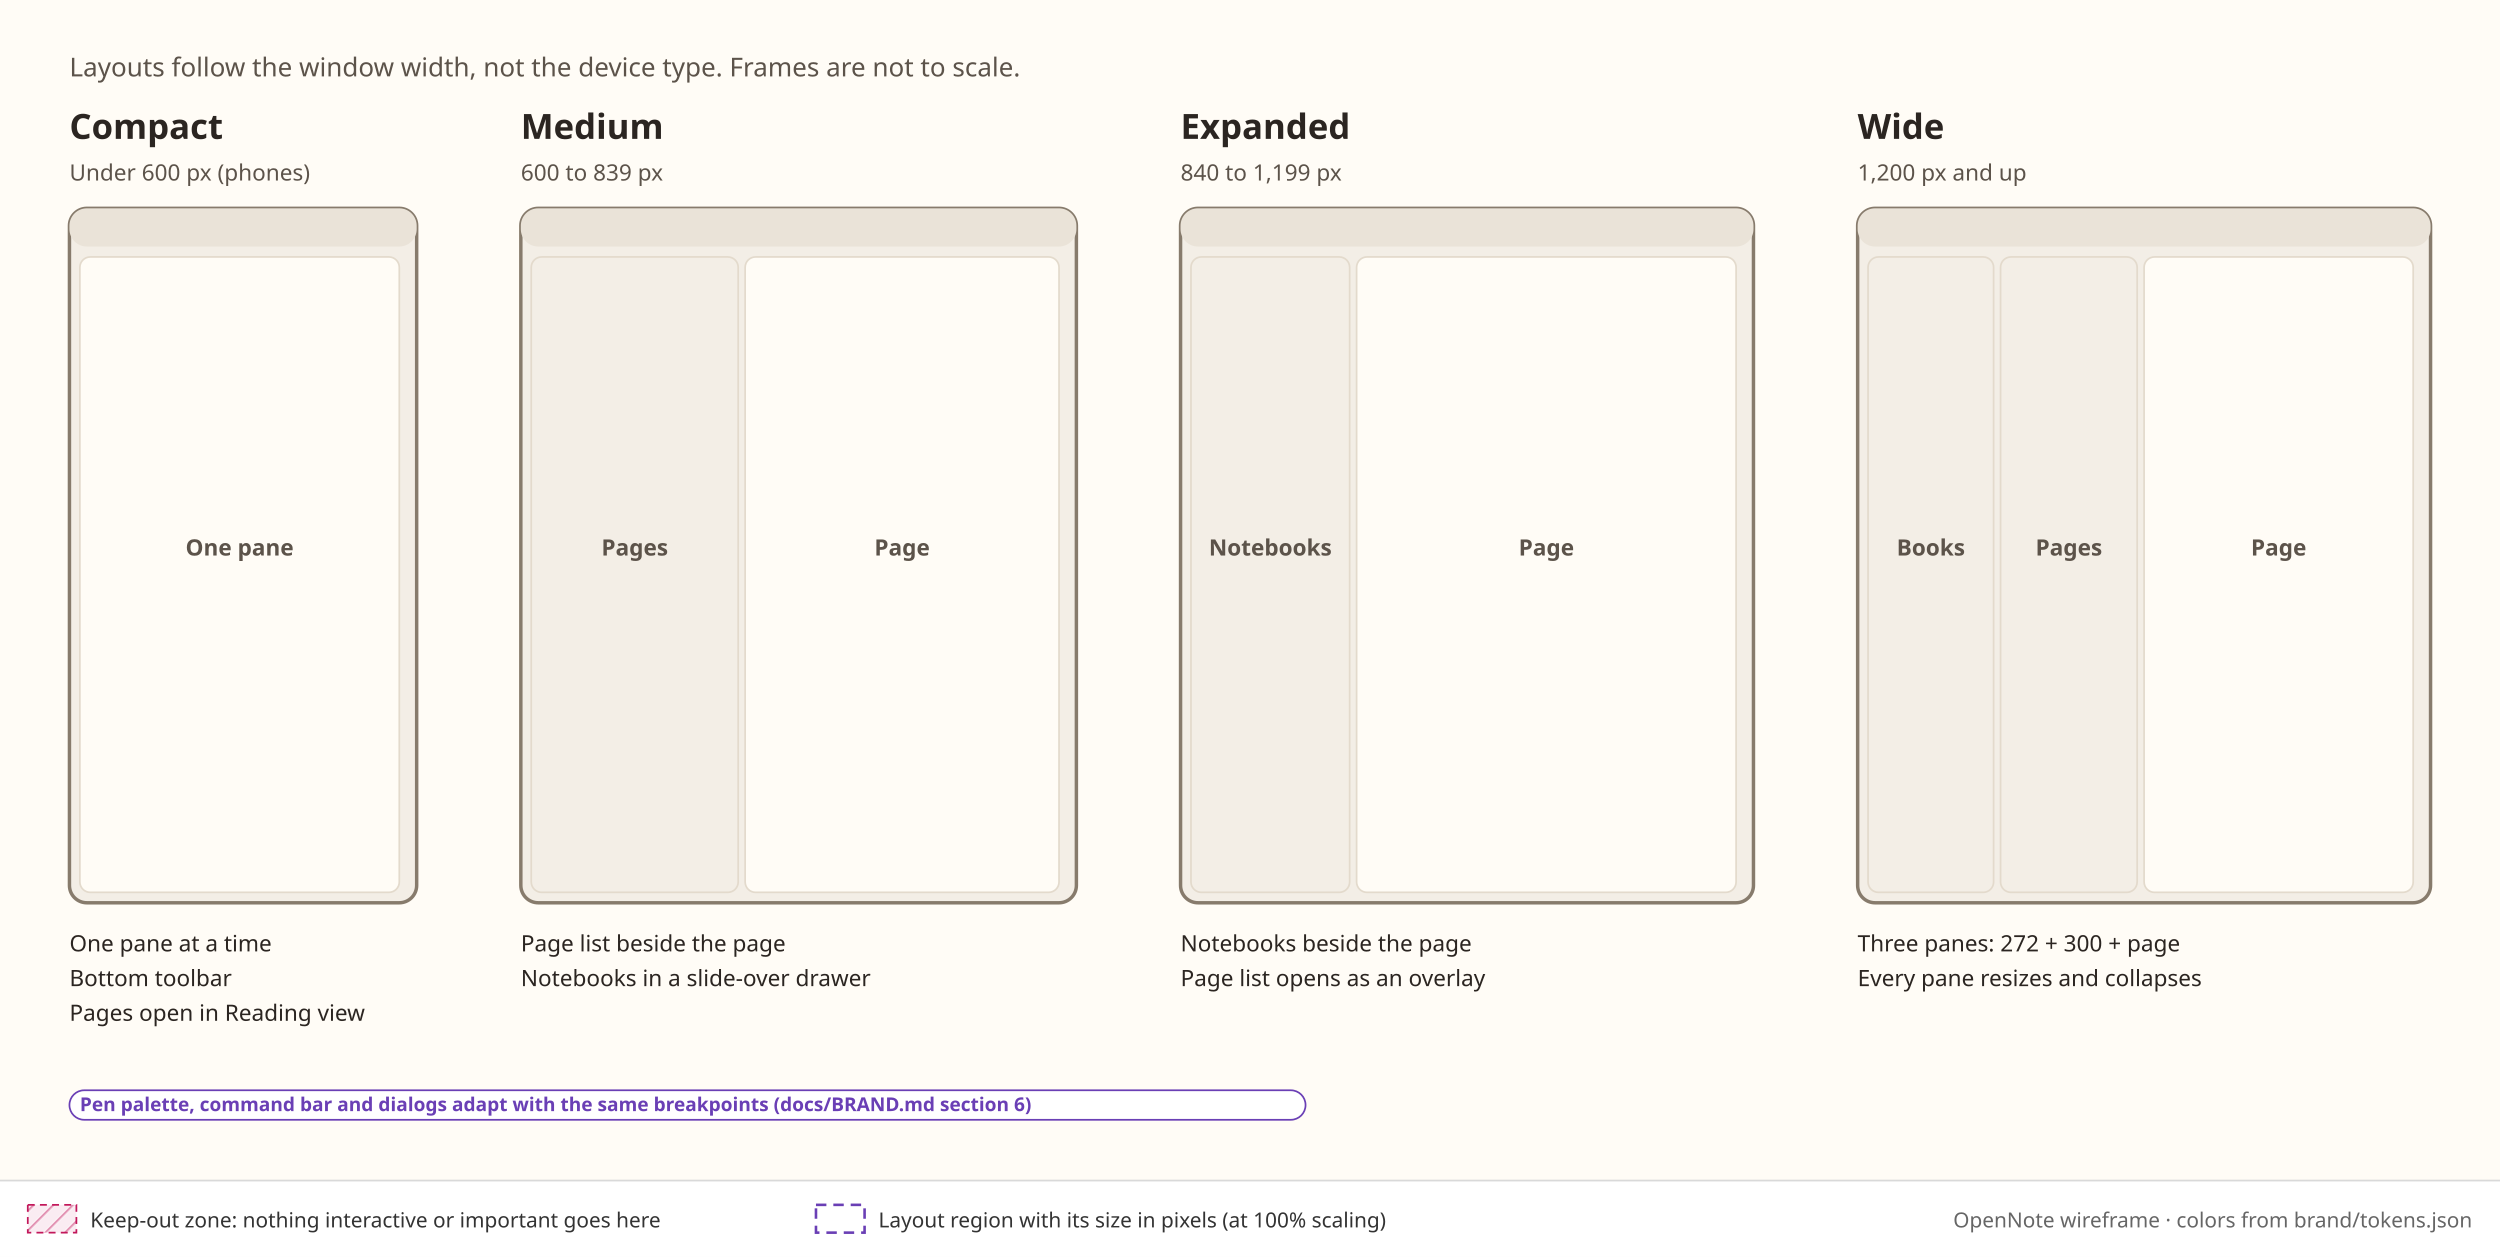
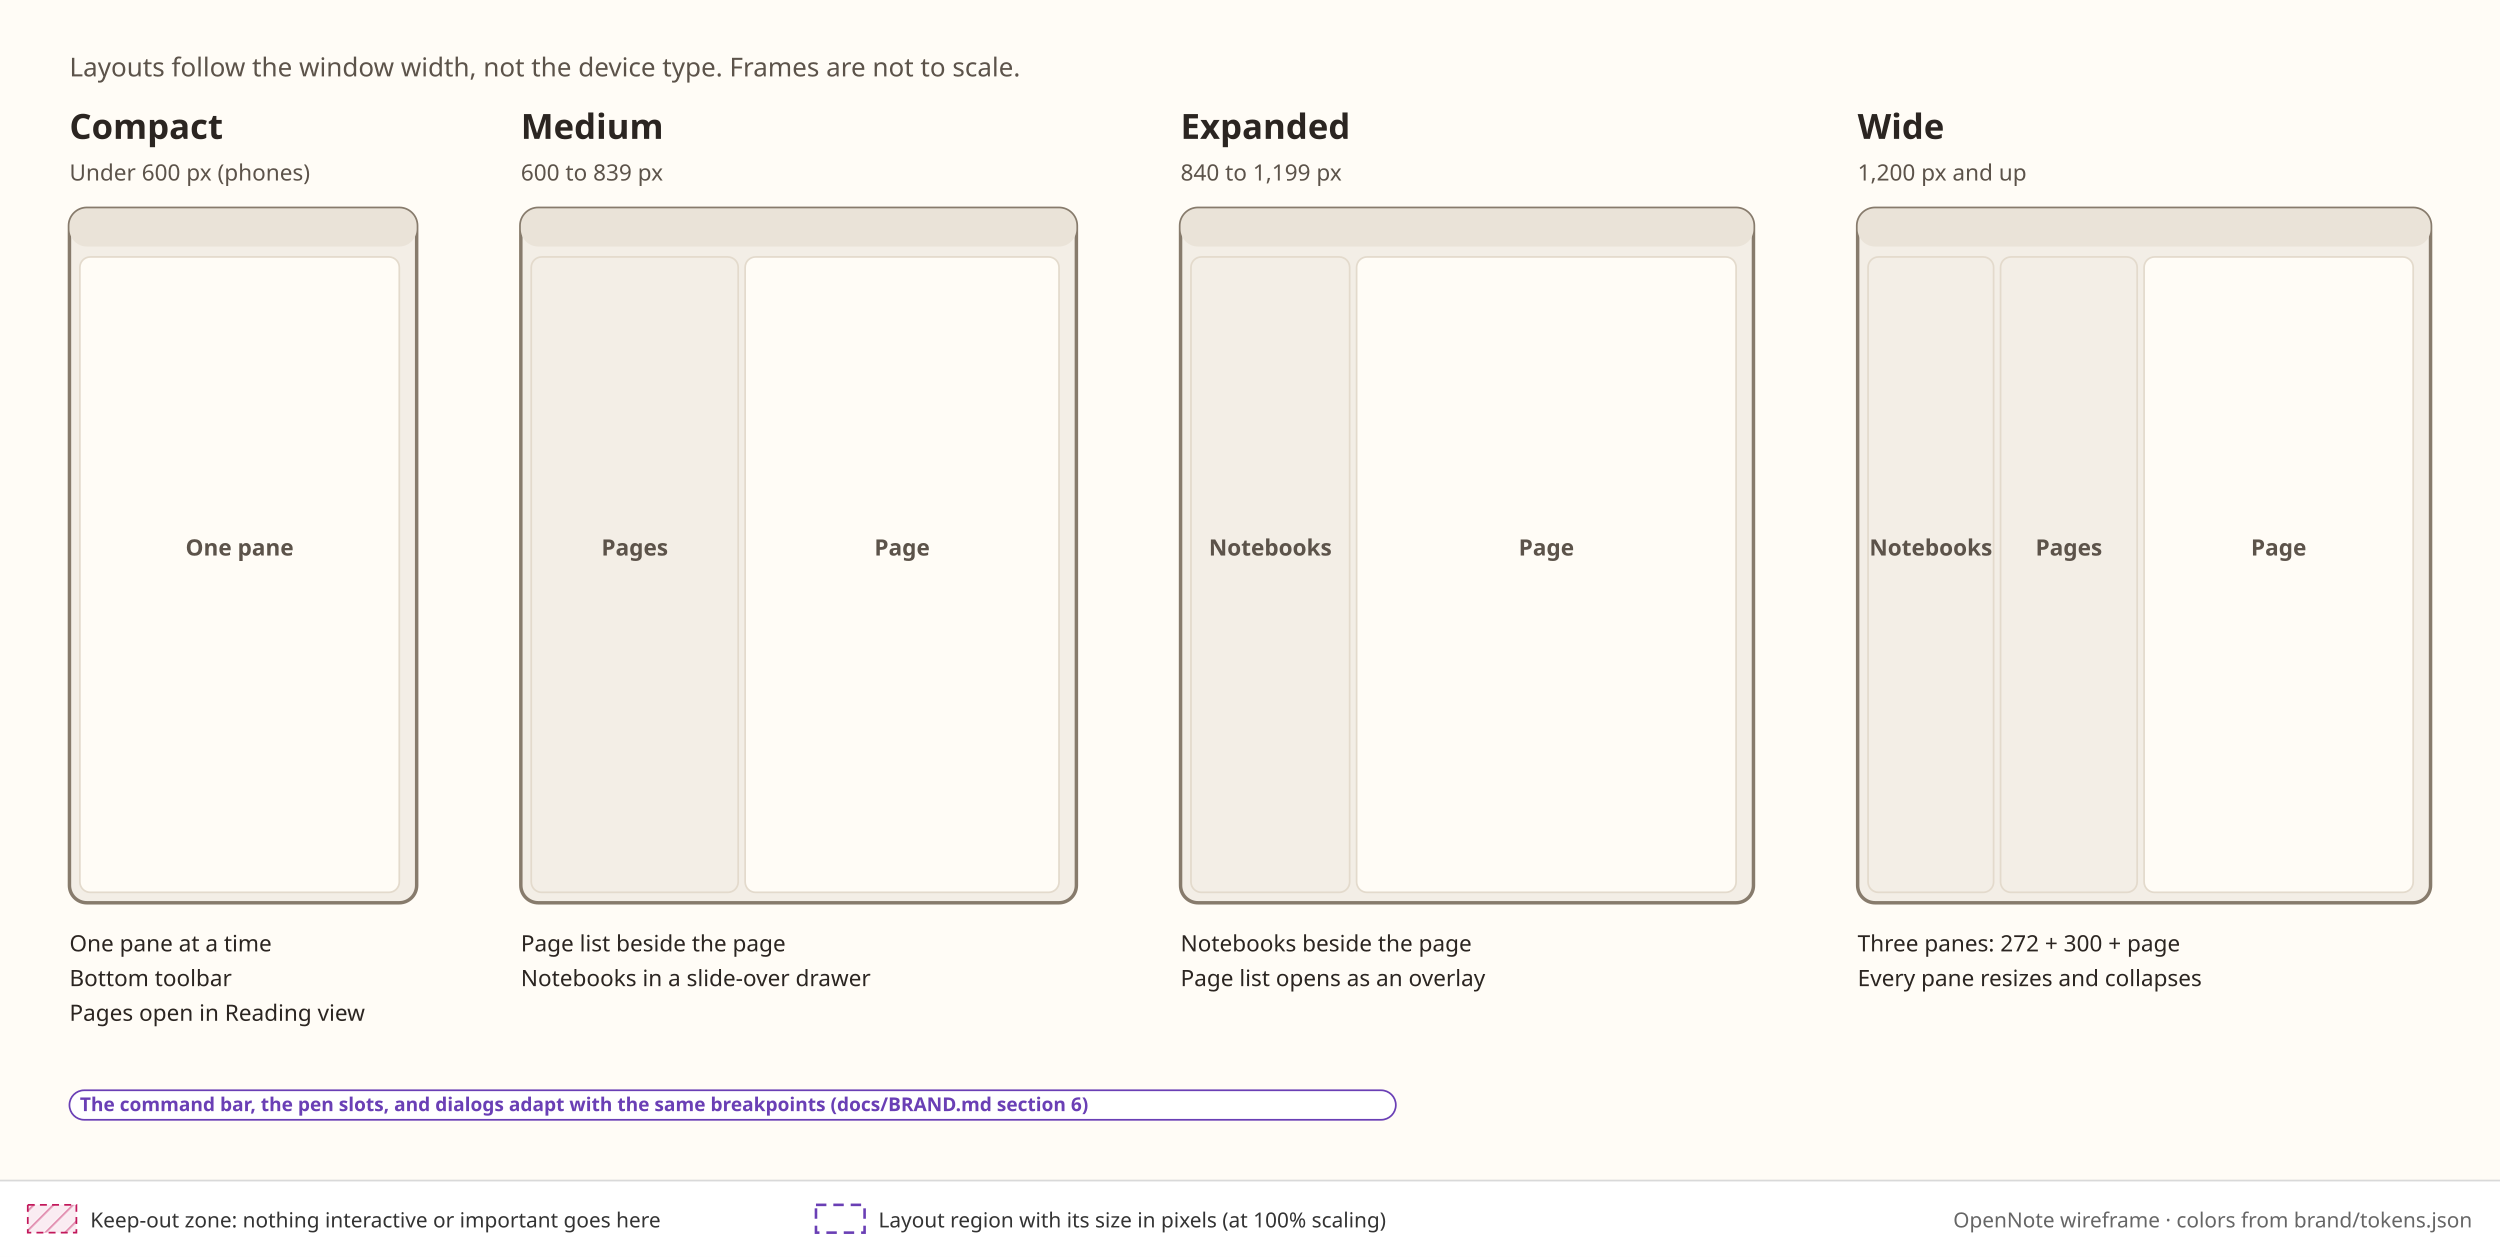
<svg xmlns="http://www.w3.org/2000/svg" viewBox="0 0 1440 724" width="1440" height="724" role="img">
  <defs>
    <pattern id="hatch" width="8" height="8" patternUnits="userSpaceOnUse" patternTransform="rotate(45)">
      <rect width="8" height="8" fill="#C2185B" fill-opacity="0.08" />
      <line x1="0" y1="0" x2="0" y2="8" stroke="#C2185B" stroke-opacity="0.45" stroke-width="2" />
    </pattern>
    <filter id="shadow" x="-10%" y="-10%" width="120%" height="130%">
      <feDropShadow dx="0" dy="4" stdDeviation="6" flood-color="#2B2521" flood-opacity="0.16" />
    </filter>
  </defs>
  <rect x="0" y="0" width="1440" height="680" rx="0" fill="#FFFCF6" />
  <text x="40" y="44" font-size="15" font-weight="400" fill="#5C534A" text-anchor="start" font-family="'Atkinson Hyperlegible Next', 'Segoe UI', system-ui, sans-serif">Layouts follow the window width, not the device type. Frames are not to scale.</text>
  <text x="40" y="80" font-size="20" font-weight="600" fill="#2B2521" text-anchor="start" font-family="'Atkinson Hyperlegible Next', 'Segoe UI', system-ui, sans-serif">Compact</text>
  <text x="40" y="104" font-size="13" font-weight="400" fill="#5C534A" text-anchor="start" font-family="'Atkinson Hyperlegible Next', 'Segoe UI', system-ui, sans-serif">Under 600 px (phones)</text>
  <rect x="40" y="120" width="200" height="400" rx="10" fill="#F3EEE6" stroke="#877B6C" stroke-width="2" />
  <rect x="40" y="120" width="200" height="22" rx="10" fill="#EAE3D8" />
  <rect x="46" y="148" width="184" height="366" rx="6" fill="#FFFCF6" stroke="#E3DACC" stroke-width="1" />
  <text x="138" y="320" font-size="13" font-weight="600" fill="#5C534A" text-anchor="middle" font-family="'Atkinson Hyperlegible Next', 'Segoe UI', system-ui, sans-serif">One pane</text>
  <text x="40" y="548" font-size="13" font-weight="400" fill="#2B2521" text-anchor="start" font-family="'Atkinson Hyperlegible Next', 'Segoe UI', system-ui, sans-serif">One pane at a time</text>
  <text x="40" y="568" font-size="13" font-weight="400" fill="#2B2521" text-anchor="start" font-family="'Atkinson Hyperlegible Next', 'Segoe UI', system-ui, sans-serif">Bottom toolbar</text>
  <text x="40" y="588" font-size="13" font-weight="400" fill="#2B2521" text-anchor="start" font-family="'Atkinson Hyperlegible Next', 'Segoe UI', system-ui, sans-serif">Pages open in Reading view</text>
  <text x="300" y="80" font-size="20" font-weight="600" fill="#2B2521" text-anchor="start" font-family="'Atkinson Hyperlegible Next', 'Segoe UI', system-ui, sans-serif">Medium</text>
  <text x="300" y="104" font-size="13" font-weight="400" fill="#5C534A" text-anchor="start" font-family="'Atkinson Hyperlegible Next', 'Segoe UI', system-ui, sans-serif">600 to 839 px</text>
  <rect x="300" y="120" width="320" height="400" rx="10" fill="#F3EEE6" stroke="#877B6C" stroke-width="2" />
  <rect x="300" y="120" width="320" height="22" rx="10" fill="#EAE3D8" />
  <rect x="306" y="148" width="119.2" height="366" rx="6" fill="#F3EEE6" stroke="#E3DACC" stroke-width="1" />
  <text x="365.6" y="320" font-size="13" font-weight="600" fill="#5C534A" text-anchor="middle" font-family="'Atkinson Hyperlegible Next', 'Segoe UI', system-ui, sans-serif">Pages</text>
  <rect x="429.2" y="148" width="180.8" height="366" rx="6" fill="#FFFCF6" stroke="#E3DACC" stroke-width="1" />
  <text x="519.6" y="320" font-size="13" font-weight="600" fill="#5C534A" text-anchor="middle" font-family="'Atkinson Hyperlegible Next', 'Segoe UI', system-ui, sans-serif">Page</text>
  <text x="300" y="548" font-size="13" font-weight="400" fill="#2B2521" text-anchor="start" font-family="'Atkinson Hyperlegible Next', 'Segoe UI', system-ui, sans-serif">Page list beside the page</text>
  <text x="300" y="568" font-size="13" font-weight="400" fill="#2B2521" text-anchor="start" font-family="'Atkinson Hyperlegible Next', 'Segoe UI', system-ui, sans-serif">Notebooks in a slide-over drawer</text>
  <text x="680" y="80" font-size="20" font-weight="600" fill="#2B2521" text-anchor="start" font-family="'Atkinson Hyperlegible Next', 'Segoe UI', system-ui, sans-serif">Expanded</text>
  <text x="680" y="104" font-size="13" font-weight="400" fill="#5C534A" text-anchor="start" font-family="'Atkinson Hyperlegible Next', 'Segoe UI', system-ui, sans-serif">840 to 1,199 px</text>
  <rect x="680" y="120" width="330" height="400" rx="10" fill="#F3EEE6" stroke="#877B6C" stroke-width="2" />
  <rect x="680" y="120" width="330" height="22" rx="10" fill="#EAE3D8" />
  <rect x="686" y="148" width="91.4" height="366" rx="6" fill="#F3EEE6" stroke="#E3DACC" stroke-width="1" />
  <text x="731.7" y="320" font-size="13" font-weight="600" fill="#5C534A" text-anchor="middle" font-family="'Atkinson Hyperlegible Next', 'Segoe UI', system-ui, sans-serif">Notebooks</text>
  <rect x="781.4" y="148" width="218.6" height="366" rx="6" fill="#FFFCF6" stroke="#E3DACC" stroke-width="1" />
  <text x="890.7" y="320" font-size="13" font-weight="600" fill="#5C534A" text-anchor="middle" font-family="'Atkinson Hyperlegible Next', 'Segoe UI', system-ui, sans-serif">Page</text>
  <text x="680" y="548" font-size="13" font-weight="400" fill="#2B2521" text-anchor="start" font-family="'Atkinson Hyperlegible Next', 'Segoe UI', system-ui, sans-serif">Notebooks beside the page</text>
  <text x="680" y="568" font-size="13" font-weight="400" fill="#2B2521" text-anchor="start" font-family="'Atkinson Hyperlegible Next', 'Segoe UI', system-ui, sans-serif">Page list opens as an overlay</text>
  <text x="1070" y="80" font-size="20" font-weight="600" fill="#2B2521" text-anchor="start" font-family="'Atkinson Hyperlegible Next', 'Segoe UI', system-ui, sans-serif">Wide</text>
  <text x="1070" y="104" font-size="13" font-weight="400" fill="#5C534A" text-anchor="start" font-family="'Atkinson Hyperlegible Next', 'Segoe UI', system-ui, sans-serif">1,200 px and up</text>
  <rect x="1070" y="120" width="330" height="400" rx="10" fill="#F3EEE6" stroke="#877B6C" stroke-width="2" />
  <rect x="1070" y="120" width="330" height="22" rx="10" fill="#EAE3D8" />
  <rect x="1076" y="148" width="72.32" height="366" rx="6" fill="#F3EEE6" stroke="#E3DACC" stroke-width="1" />
-   <text x="1112.16" y="320" font-size="13" font-weight="600" fill="#5C534A" text-anchor="middle" font-family="'Atkinson Hyperlegible Next', 'Segoe UI', system-ui, sans-serif">Books</text>
+   <text x="1112.16" y="320" font-size="13" font-weight="600" fill="#5C534A" text-anchor="middle" font-family="'Atkinson Hyperlegible Next', 'Segoe UI', system-ui, sans-serif">Notebooks</text>
  <rect x="1152.32" y="148" width="78.68" height="366" rx="6" fill="#F3EEE6" stroke="#E3DACC" stroke-width="1" />
  <text x="1191.66" y="320" font-size="13" font-weight="600" fill="#5C534A" text-anchor="middle" font-family="'Atkinson Hyperlegible Next', 'Segoe UI', system-ui, sans-serif">Pages</text>
  <rect x="1235" y="148" width="155" height="366" rx="6" fill="#FFFCF6" stroke="#E3DACC" stroke-width="1" />
  <text x="1312.5" y="320" font-size="13" font-weight="600" fill="#5C534A" text-anchor="middle" font-family="'Atkinson Hyperlegible Next', 'Segoe UI', system-ui, sans-serif">Page</text>
  <text x="1070" y="548" font-size="13" font-weight="400" fill="#2B2521" text-anchor="start" font-family="'Atkinson Hyperlegible Next', 'Segoe UI', system-ui, sans-serif">Three panes: 272 + 300 + page</text>
  <text x="1070" y="568" font-size="13" font-weight="400" fill="#2B2521" text-anchor="start" font-family="'Atkinson Hyperlegible Next', 'Segoe UI', system-ui, sans-serif">Every pane resizes and collapses</text>
  <g data-fit="4" pointer-events="none">
-     <rect x="40" y="628" width="712" height="17" rx="8.5" fill="#FFFFFF" stroke="#6A3FB5" stroke-width="1" />
-     <text x="46" y="640" font-size="11" font-weight="600" fill="#6A3FB5" text-anchor="start" font-family="'Atkinson Hyperlegible Next', 'Segoe UI', system-ui, sans-serif">Pen palette, command bar and dialogs adapt with the same breakpoints (docs/BRAND.md section 6)</text>
+     <rect x="40" y="628" width="764" height="17" rx="8.5" fill="#FFFFFF" stroke="#6A3FB5" stroke-width="1" />
+     <text x="46" y="640" font-size="11" font-weight="600" fill="#6A3FB5" text-anchor="start" font-family="'Atkinson Hyperlegible Next', 'Segoe UI', system-ui, sans-serif">The command bar, the pen slots, and dialogs adapt with the same breakpoints (docs/BRAND.md section 6)</text>
  </g>
  <rect x="0" y="680" width="1440" height="44" rx="0" fill="#FFFFFF" />
  <line x1="0" y1="680" x2="1440" y2="680" stroke="#D9D9D9" />
  <rect x="16" y="694" width="28" height="16" rx="0" fill="url(#hatch)" stroke="#C2185B" stroke-width="1" stroke-dasharray="4 3" />
  <text x="52" y="707" font-size="12" font-weight="400" fill="#333" text-anchor="start" font-family="'Atkinson Hyperlegible Next', 'Segoe UI', system-ui, sans-serif">Keep-out zone: nothing interactive or important goes here</text>
  <rect x="470" y="694" width="28" height="16" rx="0" fill="none" stroke="#6A3FB5" stroke-width="1.5" stroke-dasharray="6 4" />
  <text x="506" y="707" font-size="12" font-weight="400" fill="#333" text-anchor="start" font-family="'Atkinson Hyperlegible Next', 'Segoe UI', system-ui, sans-serif">Layout region with its size in pixels (at 100% scaling)</text>
  <text x="1424" y="707" font-size="12" font-weight="400" fill="#666" text-anchor="end" font-family="'Atkinson Hyperlegible Next', 'Segoe UI', system-ui, sans-serif">OpenNote wireframe · colors from brand/tokens.json</text>
</svg>
